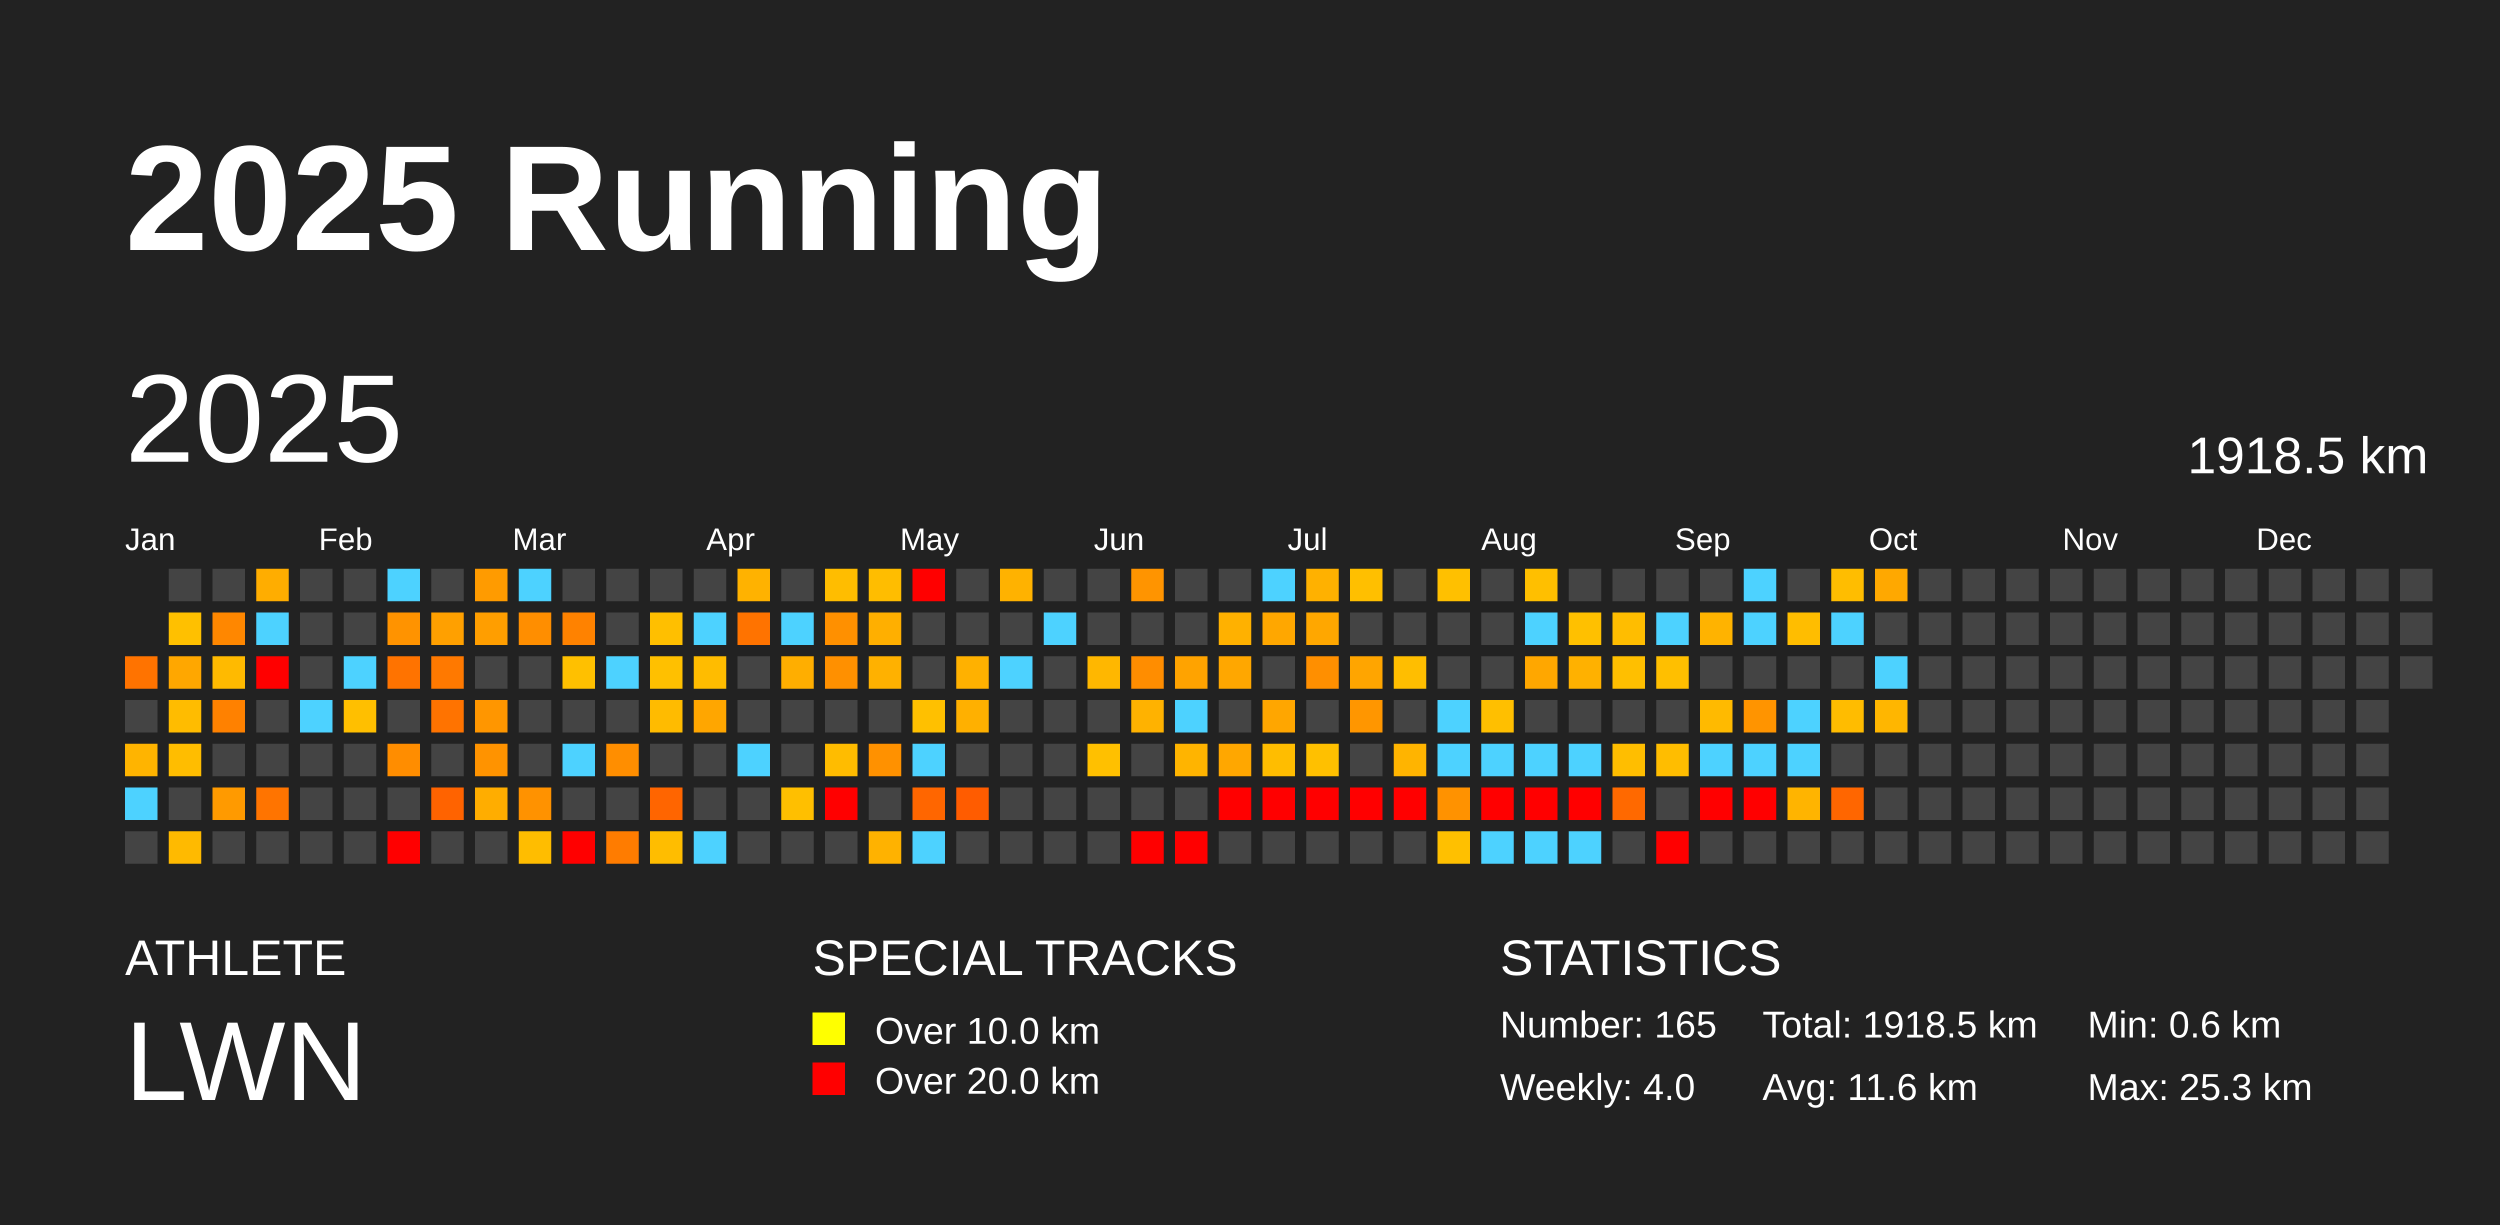
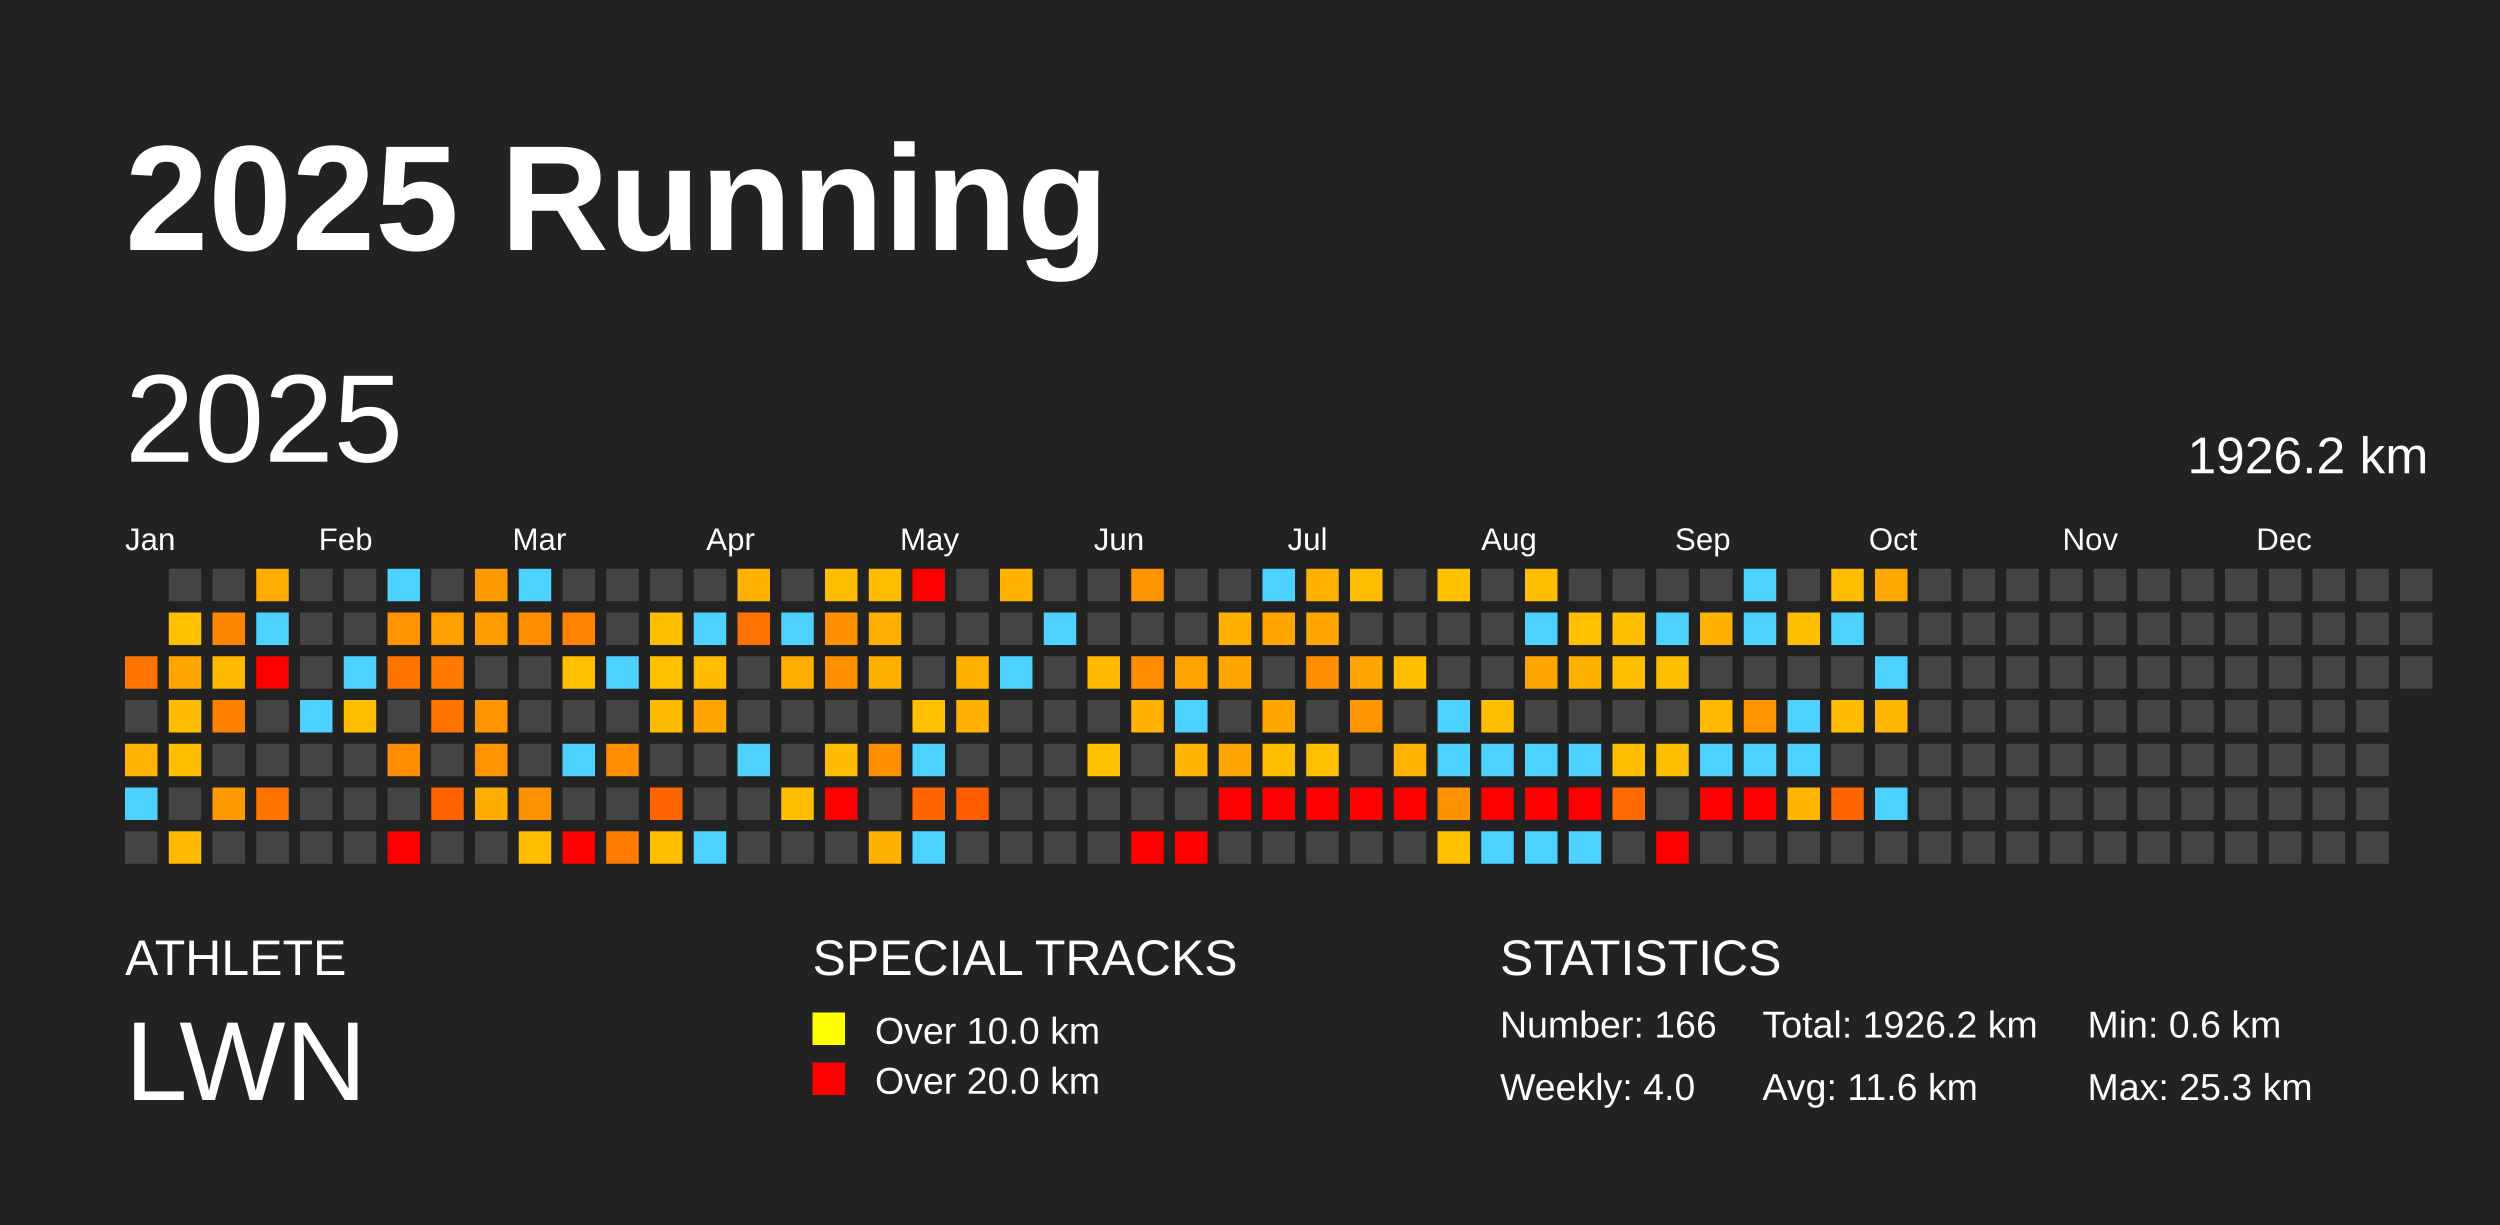
<svg xmlns="http://www.w3.org/2000/svg" baseProfile="full" height="98mm" version="1.1" viewBox="0,0,200,98" width="200mm">
  <defs />
  <rect fill="#222222" height="98" width="200" x="0" y="0" />
  <text fill="#FFFFFF" style="font-size:12px; font-family:Arial; font-weight:bold;" x="10" y="20">2025 Running</text>
  <text fill="#FFFFFF" style="font-size:4px; font-family:Arial" x="10" y="78">ATHLETE</text>
  <text fill="#FFFFFF" style="font-size:9px; font-family:Arial" x="10" y="88">LWN</text>
  <text fill="#FFFFFF" style="font-size:4px; font-family:Arial" x="65" y="78">SPECIAL TRACKS</text>
  <rect fill="yellow" height="2.6" width="2.6" x="65" y="81" />
  <text fill="#FFFFFF" style="font-size:3px; font-family:Arial" x="70" y="83.5">Over 10.0 km</text>
  <rect fill="red" height="2.6" width="2.6" x="65" y="85" />
  <text fill="#FFFFFF" style="font-size:3px; font-family:Arial" x="70" y="87.5">Over 20.0 km</text>
  <text fill="#FFFFFF" style="font-size:4px; font-family:Arial" x="120" y="78">STATISTICS</text>
-   <text fill="#FFFFFF" style="font-size:3px; font-family:Arial" x="120" y="83">Number: 165</text>
+   <text fill="#FFFFFF" style="font-size:3px; font-family:Arial" x="120" y="83">Number: 166</text>
  <text fill="#FFFFFF" style="font-size:3px; font-family:Arial" x="120" y="88">Weekly: 4.0</text>
-   <text fill="#FFFFFF" style="font-size:3px; font-family:Arial" x="141" y="83">Total: 1918.5 km</text>
+   <text fill="#FFFFFF" style="font-size:3px; font-family:Arial" x="141" y="83">Total: 1926.2 km</text>
  <text fill="#FFFFFF" style="font-size:3px; font-family:Arial" x="141" y="88">Avg: 11.6 km</text>
  <text fill="#FFFFFF" style="font-size:3px; font-family:Arial" x="167" y="83">Min: 0.6 km</text>
  <text fill="#FFFFFF" style="font-size:3px; font-family:Arial" x="167" y="88">Max: 25.3 km</text>
  <text dominant-baseline="hanging" fill="#FFFFFF" style="font-size:10.0px; font-family:Arial;" x="10" y="30">2025</text>
-   <text dominant-baseline="hanging" fill="#FFFFFF" style="font-size:4.125px; font-family:Arial;" x="175" y="35">1918.5 km</text>
+   <text dominant-baseline="hanging" fill="#FFFFFF" style="font-size:4.125px; font-family:Arial;" x="175" y="35">1926.2 km</text>
  <text fill="#FFFFFF" style="font-size:2.5px; font-family:Arial" x="10.0" y="44">Jan</text>
  <text fill="#FFFFFF" style="font-size:2.5px; font-family:Arial" x="25.5" y="44">Feb</text>
  <text fill="#FFFFFF" style="font-size:2.5px; font-family:Arial" x="41.0" y="44">Mar</text>
  <text fill="#FFFFFF" style="font-size:2.5px; font-family:Arial" x="56.5" y="44">Apr</text>
  <text fill="#FFFFFF" style="font-size:2.5px; font-family:Arial" x="72.0" y="44">May</text>
  <text fill="#FFFFFF" style="font-size:2.5px; font-family:Arial" x="87.5" y="44">Jun</text>
  <text fill="#FFFFFF" style="font-size:2.5px; font-family:Arial" x="103.0" y="44">Jul</text>
  <text fill="#FFFFFF" style="font-size:2.5px; font-family:Arial" x="118.5" y="44">Aug</text>
  <text fill="#FFFFFF" style="font-size:2.5px; font-family:Arial" x="134.0" y="44">Sep</text>
  <text fill="#FFFFFF" style="font-size:2.5px; font-family:Arial" x="149.5" y="44">Oct</text>
  <text fill="#FFFFFF" style="font-size:2.5px; font-family:Arial" x="165.0" y="44">Nov</text>
  <text fill="#FFFFFF" style="font-size:2.5px; font-family:Arial" x="180.5" y="44">Dec</text>
  <rect fill="#ff7300" height="2.6" width="2.6" x="10.0" y="52.5" />
  <rect fill="#444444" height="2.6" width="2.6" x="10.0" y="56.0" />
  <rect fill="#ffb400" height="2.6" width="2.6" x="10.0" y="59.5" />
  <rect fill="#4dd2ff" height="2.6" width="2.6" x="10.0" y="63.0" />
  <rect fill="#444444" height="2.6" width="2.6" x="10.0" y="66.5" />
  <rect fill="#444444" height="2.6" width="2.6" x="13.5" y="45.5" />
  <rect fill="#ffc000" height="2.6" width="2.6" x="13.5" y="49.0" />
  <rect fill="#ffa700" height="2.6" width="2.6" x="13.5" y="52.5" />
  <rect fill="#ffbc00" height="2.6" width="2.6" x="13.5" y="56.0" />
  <rect fill="#ffbd00" height="2.6" width="2.6" x="13.5" y="59.5" />
  <rect fill="#444444" height="2.6" width="2.6" x="13.5" y="63.0" />
  <rect fill="#ffba00" height="2.6" width="2.6" x="13.5" y="66.5" />
  <rect fill="#444444" height="2.6" width="2.6" x="17.0" y="45.5" />
  <rect fill="#ff8700" height="2.6" width="2.6" x="17.0" y="49.0" />
  <rect fill="#ffba00" height="2.6" width="2.6" x="17.0" y="52.5" />
  <rect fill="#ff8100" height="2.6" width="2.6" x="17.0" y="56.0" />
  <rect fill="#444444" height="2.6" width="2.6" x="17.0" y="59.5" />
  <rect fill="#ff9a00" height="2.6" width="2.6" x="17.0" y="63.0" />
  <rect fill="#444444" height="2.6" width="2.6" x="17.0" y="66.5" />
  <rect fill="#ffad00" height="2.6" width="2.6" x="20.5" y="45.5" />
  <rect fill="#4dd2ff" height="2.6" width="2.6" x="20.5" y="49.0" />
  <rect fill="red" height="2.6" width="2.6" x="20.5" y="52.5" />
  <rect fill="#444444" height="2.6" width="2.6" x="20.5" y="56.0" />
  <rect fill="#444444" height="2.6" width="2.6" x="20.5" y="59.5" />
  <rect fill="#ff7400" height="2.6" width="2.6" x="20.5" y="63.0" />
  <rect fill="#444444" height="2.6" width="2.6" x="20.5" y="66.5" />
  <rect fill="#444444" height="2.6" width="2.6" x="24.0" y="45.5" />
  <rect fill="#444444" height="2.6" width="2.6" x="24.0" y="49.0" />
  <rect fill="#444444" height="2.6" width="2.6" x="24.0" y="52.5" />
  <rect fill="#4dd2ff" height="2.6" width="2.6" x="24.0" y="56.0" />
  <rect fill="#444444" height="2.6" width="2.6" x="24.0" y="59.5" />
  <rect fill="#444444" height="2.6" width="2.6" x="24.0" y="63.0" />
  <rect fill="#444444" height="2.6" width="2.6" x="24.0" y="66.5" />
  <rect fill="#444444" height="2.6" width="2.6" x="27.5" y="45.5" />
  <rect fill="#444444" height="2.6" width="2.6" x="27.5" y="49.0" />
  <rect fill="#4dd2ff" height="2.6" width="2.6" x="27.5" y="52.5" />
  <rect fill="#ffbf00" height="2.6" width="2.6" x="27.5" y="56.0" />
  <rect fill="#444444" height="2.6" width="2.6" x="27.5" y="59.5" />
  <rect fill="#444444" height="2.6" width="2.6" x="27.5" y="63.0" />
  <rect fill="#444444" height="2.6" width="2.6" x="27.5" y="66.5" />
  <rect fill="#4dd2ff" height="2.6" width="2.6" x="31.0" y="45.5" />
  <rect fill="#ff9300" height="2.6" width="2.6" x="31.0" y="49.0" />
  <rect fill="#ff7300" height="2.6" width="2.6" x="31.0" y="52.5" />
  <rect fill="#444444" height="2.6" width="2.6" x="31.0" y="56.0" />
  <rect fill="#ff8d00" height="2.6" width="2.6" x="31.0" y="59.5" />
  <rect fill="#444444" height="2.6" width="2.6" x="31.0" y="63.0" />
  <rect fill="red" height="2.6" width="2.6" x="31.0" y="66.5" />
  <rect fill="#444444" height="2.6" width="2.6" x="34.5" y="45.5" />
  <rect fill="#ffa000" height="2.6" width="2.6" x="34.5" y="49.0" />
  <rect fill="#ff7900" height="2.6" width="2.6" x="34.5" y="52.5" />
  <rect fill="#ff7300" height="2.6" width="2.6" x="34.5" y="56.0" />
  <rect fill="#444444" height="2.6" width="2.6" x="34.5" y="59.5" />
  <rect fill="#ff6300" height="2.6" width="2.6" x="34.5" y="63.0" />
  <rect fill="#444444" height="2.6" width="2.6" x="34.5" y="66.5" />
  <rect fill="#ff9b00" height="2.6" width="2.6" x="38.0" y="45.5" />
  <rect fill="#ff9e00" height="2.6" width="2.6" x="38.0" y="49.0" />
  <rect fill="#444444" height="2.6" width="2.6" x="38.0" y="52.5" />
  <rect fill="#ff9600" height="2.6" width="2.6" x="38.0" y="56.0" />
  <rect fill="#ff9300" height="2.6" width="2.6" x="38.0" y="59.5" />
  <rect fill="#ffad00" height="2.6" width="2.6" x="38.0" y="63.0" />
  <rect fill="#444444" height="2.6" width="2.6" x="38.0" y="66.5" />
  <rect fill="#4dd2ff" height="2.6" width="2.6" x="41.5" y="45.5" />
  <rect fill="#ff8e00" height="2.6" width="2.6" x="41.5" y="49.0" />
  <rect fill="#444444" height="2.6" width="2.6" x="41.5" y="52.5" />
  <rect fill="#444444" height="2.6" width="2.6" x="41.5" y="56.0" />
  <rect fill="#444444" height="2.6" width="2.6" x="41.5" y="59.5" />
  <rect fill="#ff9200" height="2.6" width="2.6" x="41.5" y="63.0" />
  <rect fill="#ffbd00" height="2.6" width="2.6" x="41.5" y="66.5" />
  <rect fill="#444444" height="2.6" width="2.6" x="45.0" y="45.5" />
  <rect fill="#ff8200" height="2.6" width="2.6" x="45.0" y="49.0" />
  <rect fill="#ffc000" height="2.6" width="2.6" x="45.0" y="52.5" />
  <rect fill="#444444" height="2.6" width="2.6" x="45.0" y="56.0" />
  <rect fill="#4dd2ff" height="2.6" width="2.6" x="45.0" y="59.5" />
  <rect fill="#444444" height="2.6" width="2.6" x="45.0" y="63.0" />
  <rect fill="red" height="2.6" width="2.6" x="45.0" y="66.5" />
  <rect fill="#444444" height="2.6" width="2.6" x="48.5" y="45.5" />
  <rect fill="#444444" height="2.6" width="2.6" x="48.5" y="49.0" />
  <rect fill="#4dd2ff" height="2.6" width="2.6" x="48.5" y="52.5" />
  <rect fill="#444444" height="2.6" width="2.6" x="48.5" y="56.0" />
  <rect fill="#ff8e00" height="2.6" width="2.6" x="48.5" y="59.5" />
  <rect fill="#444444" height="2.6" width="2.6" x="48.5" y="63.0" />
  <rect fill="#ff7c00" height="2.6" width="2.6" x="48.5" y="66.5" />
  <rect fill="#444444" height="2.6" width="2.6" x="52.0" y="45.5" />
  <rect fill="#ffbf00" height="2.6" width="2.6" x="52.0" y="49.0" />
  <rect fill="#ffc000" height="2.6" width="2.6" x="52.0" y="52.5" />
  <rect fill="#ffbb00" height="2.6" width="2.6" x="52.0" y="56.0" />
  <rect fill="#444444" height="2.6" width="2.6" x="52.0" y="59.5" />
  <rect fill="#ff6500" height="2.6" width="2.6" x="52.0" y="63.0" />
  <rect fill="#ffbd00" height="2.6" width="2.6" x="52.0" y="66.5" />
  <rect fill="#444444" height="2.6" width="2.6" x="55.5" y="45.5" />
  <rect fill="#4dd2ff" height="2.6" width="2.6" x="55.5" y="49.0" />
  <rect fill="#ffbc00" height="2.6" width="2.6" x="55.5" y="52.5" />
  <rect fill="#ffa600" height="2.6" width="2.6" x="55.5" y="56.0" />
  <rect fill="#444444" height="2.6" width="2.6" x="55.5" y="59.5" />
  <rect fill="#444444" height="2.6" width="2.6" x="55.5" y="63.0" />
  <rect fill="#4dd2ff" height="2.6" width="2.6" x="55.5" y="66.5" />
  <rect fill="#ffb200" height="2.6" width="2.6" x="59.0" y="45.5" />
  <rect fill="#ff7300" height="2.6" width="2.6" x="59.0" y="49.0" />
  <rect fill="#444444" height="2.6" width="2.6" x="59.0" y="52.5" />
  <rect fill="#444444" height="2.6" width="2.6" x="59.0" y="56.0" />
  <rect fill="#4dd2ff" height="2.6" width="2.6" x="59.0" y="59.5" />
  <rect fill="#444444" height="2.6" width="2.6" x="59.0" y="63.0" />
  <rect fill="#444444" height="2.6" width="2.6" x="59.0" y="66.5" />
  <rect fill="#444444" height="2.6" width="2.6" x="62.5" y="45.5" />
  <rect fill="#4dd2ff" height="2.6" width="2.6" x="62.5" y="49.0" />
  <rect fill="#ffae00" height="2.6" width="2.6" x="62.5" y="52.5" />
  <rect fill="#444444" height="2.6" width="2.6" x="62.5" y="56.0" />
  <rect fill="#444444" height="2.6" width="2.6" x="62.5" y="59.5" />
  <rect fill="#ffbf00" height="2.6" width="2.6" x="62.5" y="63.0" />
  <rect fill="#444444" height="2.6" width="2.6" x="62.5" y="66.5" />
  <rect fill="#ffbd00" height="2.6" width="2.6" x="66.0" y="45.5" />
  <rect fill="#ff9000" height="2.6" width="2.6" x="66.0" y="49.0" />
  <rect fill="#ff9000" height="2.6" width="2.6" x="66.0" y="52.5" />
  <rect fill="#444444" height="2.6" width="2.6" x="66.0" y="56.0" />
  <rect fill="#ffbc00" height="2.6" width="2.6" x="66.0" y="59.5" />
  <rect fill="red" height="2.6" width="2.6" x="66.0" y="63.0" />
  <rect fill="#444444" height="2.6" width="2.6" x="66.0" y="66.5" />
  <rect fill="#ffbd00" height="2.6" width="2.6" x="69.5" y="45.5" />
  <rect fill="#ffaf00" height="2.6" width="2.6" x="69.5" y="49.0" />
  <rect fill="#ffb100" height="2.6" width="2.6" x="69.5" y="52.5" />
  <rect fill="#444444" height="2.6" width="2.6" x="69.5" y="56.0" />
  <rect fill="#ff9100" height="2.6" width="2.6" x="69.5" y="59.5" />
  <rect fill="#444444" height="2.6" width="2.6" x="69.5" y="63.0" />
  <rect fill="#ffb200" height="2.6" width="2.6" x="69.5" y="66.5" />
  <rect fill="red" height="2.6" width="2.6" x="73.0" y="45.5" />
  <rect fill="#444444" height="2.6" width="2.6" x="73.0" y="49.0" />
  <rect fill="#444444" height="2.6" width="2.6" x="73.0" y="52.5" />
  <rect fill="#ffc000" height="2.6" width="2.6" x="73.0" y="56.0" />
  <rect fill="#4dd2ff" height="2.6" width="2.6" x="73.0" y="59.5" />
  <rect fill="#ff6600" height="2.6" width="2.6" x="73.0" y="63.0" />
  <rect fill="#4dd2ff" height="2.6" width="2.6" x="73.0" y="66.5" />
  <rect fill="#444444" height="2.6" width="2.6" x="76.5" y="45.5" />
  <rect fill="#444444" height="2.6" width="2.6" x="76.5" y="49.0" />
  <rect fill="#ffb100" height="2.6" width="2.6" x="76.5" y="52.5" />
  <rect fill="#ffb000" height="2.6" width="2.6" x="76.5" y="56.0" />
  <rect fill="#444444" height="2.6" width="2.6" x="76.5" y="59.5" />
  <rect fill="#ff5c00" height="2.6" width="2.6" x="76.5" y="63.0" />
  <rect fill="#444444" height="2.6" width="2.6" x="76.5" y="66.5" />
  <rect fill="#ffb200" height="2.6" width="2.6" x="80.0" y="45.5" />
  <rect fill="#444444" height="2.6" width="2.6" x="80.0" y="49.0" />
  <rect fill="#4dd2ff" height="2.6" width="2.6" x="80.0" y="52.5" />
  <rect fill="#444444" height="2.6" width="2.6" x="80.0" y="56.0" />
  <rect fill="#444444" height="2.6" width="2.6" x="80.0" y="59.5" />
  <rect fill="#444444" height="2.6" width="2.6" x="80.0" y="63.0" />
  <rect fill="#444444" height="2.6" width="2.6" x="80.0" y="66.5" />
  <rect fill="#444444" height="2.6" width="2.6" x="83.5" y="45.5" />
  <rect fill="#4dd2ff" height="2.6" width="2.6" x="83.5" y="49.0" />
  <rect fill="#444444" height="2.6" width="2.6" x="83.5" y="52.5" />
  <rect fill="#444444" height="2.6" width="2.6" x="83.5" y="56.0" />
  <rect fill="#444444" height="2.6" width="2.6" x="83.5" y="59.5" />
  <rect fill="#444444" height="2.6" width="2.6" x="83.5" y="63.0" />
  <rect fill="#444444" height="2.6" width="2.6" x="83.5" y="66.5" />
  <rect fill="#444444" height="2.6" width="2.6" x="87.0" y="45.5" />
  <rect fill="#444444" height="2.6" width="2.6" x="87.0" y="49.0" />
  <rect fill="#ffb700" height="2.6" width="2.6" x="87.0" y="52.5" />
  <rect fill="#444444" height="2.6" width="2.6" x="87.0" y="56.0" />
  <rect fill="#ffc000" height="2.6" width="2.6" x="87.0" y="59.5" />
  <rect fill="#444444" height="2.6" width="2.6" x="87.0" y="63.0" />
  <rect fill="#444444" height="2.6" width="2.6" x="87.0" y="66.5" />
  <rect fill="#ff9400" height="2.6" width="2.6" x="90.5" y="45.5" />
  <rect fill="#444444" height="2.6" width="2.6" x="90.5" y="49.0" />
  <rect fill="#ff8d00" height="2.6" width="2.6" x="90.5" y="52.5" />
  <rect fill="#ffb200" height="2.6" width="2.6" x="90.5" y="56.0" />
  <rect fill="#444444" height="2.6" width="2.6" x="90.5" y="59.5" />
  <rect fill="#444444" height="2.6" width="2.6" x="90.5" y="63.0" />
  <rect fill="red" height="2.6" width="2.6" x="90.5" y="66.5" />
  <rect fill="#444444" height="2.6" width="2.6" x="94.0" y="45.5" />
  <rect fill="#444444" height="2.6" width="2.6" x="94.0" y="49.0" />
  <rect fill="#ffa300" height="2.6" width="2.6" x="94.0" y="52.5" />
  <rect fill="#4dd2ff" height="2.6" width="2.6" x="94.0" y="56.0" />
  <rect fill="#ffb400" height="2.6" width="2.6" x="94.0" y="59.5" />
  <rect fill="#444444" height="2.6" width="2.6" x="94.0" y="63.0" />
  <rect fill="red" height="2.6" width="2.6" x="94.0" y="66.5" />
  <rect fill="#444444" height="2.6" width="2.6" x="97.5" y="45.5" />
  <rect fill="#ffb100" height="2.6" width="2.6" x="97.5" y="49.0" />
  <rect fill="#ffa700" height="2.6" width="2.6" x="97.5" y="52.5" />
  <rect fill="#444444" height="2.6" width="2.6" x="97.5" y="56.0" />
  <rect fill="#ffa700" height="2.6" width="2.6" x="97.5" y="59.5" />
  <rect fill="red" height="2.6" width="2.6" x="97.5" y="63.0" />
  <rect fill="#444444" height="2.6" width="2.6" x="97.5" y="66.5" />
  <rect fill="#4dd2ff" height="2.6" width="2.6" x="101.0" y="45.5" />
  <rect fill="#ffa700" height="2.6" width="2.6" x="101.0" y="49.0" />
  <rect fill="#444444" height="2.6" width="2.6" x="101.0" y="52.5" />
  <rect fill="#ffa600" height="2.6" width="2.6" x="101.0" y="56.0" />
  <rect fill="#ffbd00" height="2.6" width="2.6" x="101.0" y="59.5" />
  <rect fill="red" height="2.6" width="2.6" x="101.0" y="63.0" />
  <rect fill="#444444" height="2.6" width="2.6" x="101.0" y="66.5" />
  <rect fill="#ffb100" height="2.6" width="2.6" x="104.5" y="45.5" />
  <rect fill="#ffa700" height="2.6" width="2.6" x="104.5" y="49.0" />
  <rect fill="#ff8f00" height="2.6" width="2.6" x="104.5" y="52.5" />
  <rect fill="#444444" height="2.6" width="2.6" x="104.5" y="56.0" />
  <rect fill="#ffc000" height="2.6" width="2.6" x="104.5" y="59.5" />
  <rect fill="red" height="2.6" width="2.6" x="104.5" y="63.0" />
  <rect fill="#444444" height="2.6" width="2.6" x="104.5" y="66.5" />
  <rect fill="#ffbf00" height="2.6" width="2.6" x="108.0" y="45.5" />
  <rect fill="#444444" height="2.6" width="2.6" x="108.0" y="49.0" />
  <rect fill="#ffa500" height="2.6" width="2.6" x="108.0" y="52.5" />
  <rect fill="#ff9600" height="2.6" width="2.6" x="108.0" y="56.0" />
  <rect fill="#444444" height="2.6" width="2.6" x="108.0" y="59.5" />
  <rect fill="red" height="2.6" width="2.6" x="108.0" y="63.0" />
  <rect fill="#444444" height="2.6" width="2.6" x="108.0" y="66.5" />
  <rect fill="#444444" height="2.6" width="2.6" x="111.5" y="45.5" />
  <rect fill="#444444" height="2.6" width="2.6" x="111.5" y="49.0" />
  <rect fill="#ffbe00" height="2.6" width="2.6" x="111.5" y="52.5" />
  <rect fill="#444444" height="2.6" width="2.6" x="111.5" y="56.0" />
  <rect fill="#ffb400" height="2.6" width="2.6" x="111.5" y="59.5" />
  <rect fill="red" height="2.6" width="2.6" x="111.5" y="63.0" />
  <rect fill="#444444" height="2.6" width="2.6" x="111.5" y="66.5" />
  <rect fill="#ffc000" height="2.6" width="2.6" x="115.0" y="45.5" />
  <rect fill="#444444" height="2.6" width="2.6" x="115.0" y="49.0" />
  <rect fill="#444444" height="2.6" width="2.6" x="115.0" y="52.5" />
  <rect fill="#4dd2ff" height="2.6" width="2.6" x="115.0" y="56.0" />
  <rect fill="#4dd2ff" height="2.6" width="2.6" x="115.0" y="59.5" />
  <rect fill="#ff9200" height="2.6" width="2.6" x="115.0" y="63.0" />
  <rect fill="#ffc000" height="2.6" width="2.6" x="115.0" y="66.5" />
  <rect fill="#444444" height="2.6" width="2.6" x="118.5" y="45.5" />
  <rect fill="#444444" height="2.6" width="2.6" x="118.5" y="49.0" />
  <rect fill="#444444" height="2.6" width="2.6" x="118.5" y="52.5" />
  <rect fill="#ffbf00" height="2.6" width="2.6" x="118.5" y="56.0" />
  <rect fill="#4dd2ff" height="2.6" width="2.6" x="118.5" y="59.5" />
  <rect fill="red" height="2.6" width="2.6" x="118.5" y="63.0" />
  <rect fill="#4dd2ff" height="2.6" width="2.6" x="118.5" y="66.5" />
  <rect fill="#ffbf00" height="2.6" width="2.6" x="122.0" y="45.5" />
  <rect fill="#4dd2ff" height="2.6" width="2.6" x="122.0" y="49.0" />
  <rect fill="#ffa700" height="2.6" width="2.6" x="122.0" y="52.5" />
  <rect fill="#444444" height="2.6" width="2.6" x="122.0" y="56.0" />
  <rect fill="#4dd2ff" height="2.6" width="2.6" x="122.0" y="59.5" />
  <rect fill="red" height="2.6" width="2.6" x="122.0" y="63.0" />
  <rect fill="#4dd2ff" height="2.6" width="2.6" x="122.0" y="66.5" />
  <rect fill="#444444" height="2.6" width="2.6" x="125.5" y="45.5" />
  <rect fill="#ffc000" height="2.6" width="2.6" x="125.5" y="49.0" />
  <rect fill="#ffb100" height="2.6" width="2.6" x="125.5" y="52.5" />
  <rect fill="#444444" height="2.6" width="2.6" x="125.5" y="56.0" />
  <rect fill="#4dd2ff" height="2.6" width="2.6" x="125.5" y="59.5" />
  <rect fill="red" height="2.6" width="2.6" x="125.5" y="63.0" />
  <rect fill="#4dd2ff" height="2.6" width="2.6" x="125.5" y="66.5" />
  <rect fill="#444444" height="2.6" width="2.6" x="129.0" y="45.5" />
  <rect fill="#ffbd00" height="2.6" width="2.6" x="129.0" y="49.0" />
  <rect fill="#ffbf00" height="2.6" width="2.6" x="129.0" y="52.5" />
  <rect fill="#444444" height="2.6" width="2.6" x="129.0" y="56.0" />
  <rect fill="#ffbe00" height="2.6" width="2.6" x="129.0" y="59.5" />
  <rect fill="#ff6900" height="2.6" width="2.6" x="129.0" y="63.0" />
  <rect fill="#444444" height="2.6" width="2.6" x="129.0" y="66.5" />
  <rect fill="#444444" height="2.6" width="2.6" x="132.5" y="45.5" />
  <rect fill="#4dd2ff" height="2.6" width="2.6" x="132.5" y="49.0" />
  <rect fill="#ffbf00" height="2.6" width="2.6" x="132.5" y="52.5" />
  <rect fill="#444444" height="2.6" width="2.6" x="132.5" y="56.0" />
  <rect fill="#ffbd00" height="2.6" width="2.6" x="132.5" y="59.5" />
  <rect fill="#444444" height="2.6" width="2.6" x="132.5" y="63.0" />
  <rect fill="red" height="2.6" width="2.6" x="132.5" y="66.5" />
  <rect fill="#444444" height="2.6" width="2.6" x="136.0" y="45.5" />
  <rect fill="#ffb300" height="2.6" width="2.6" x="136.0" y="49.0" />
  <rect fill="#444444" height="2.6" width="2.6" x="136.0" y="52.5" />
  <rect fill="#ffba00" height="2.6" width="2.6" x="136.0" y="56.0" />
  <rect fill="#4dd2ff" height="2.6" width="2.6" x="136.0" y="59.5" />
  <rect fill="red" height="2.6" width="2.6" x="136.0" y="63.0" />
  <rect fill="#444444" height="2.6" width="2.6" x="136.0" y="66.5" />
  <rect fill="#4dd2ff" height="2.6" width="2.6" x="139.5" y="45.5" />
  <rect fill="#4dd2ff" height="2.6" width="2.6" x="139.5" y="49.0" />
  <rect fill="#444444" height="2.6" width="2.6" x="139.5" y="52.5" />
  <rect fill="#ff9400" height="2.6" width="2.6" x="139.5" y="56.0" />
  <rect fill="#4dd2ff" height="2.6" width="2.6" x="139.5" y="59.5" />
  <rect fill="red" height="2.6" width="2.6" x="139.5" y="63.0" />
  <rect fill="#444444" height="2.6" width="2.6" x="139.5" y="66.5" />
  <rect fill="#444444" height="2.6" width="2.6" x="143.0" y="45.5" />
  <rect fill="#ffbd00" height="2.6" width="2.6" x="143.0" y="49.0" />
  <rect fill="#444444" height="2.6" width="2.6" x="143.0" y="52.5" />
  <rect fill="#4dd2ff" height="2.6" width="2.6" x="143.0" y="56.0" />
  <rect fill="#4dd2ff" height="2.6" width="2.6" x="143.0" y="59.5" />
  <rect fill="#ffb400" height="2.6" width="2.6" x="143.0" y="63.0" />
  <rect fill="#444444" height="2.6" width="2.6" x="143.0" y="66.5" />
  <rect fill="#ffbd00" height="2.6" width="2.6" x="146.5" y="45.5" />
  <rect fill="#4dd2ff" height="2.6" width="2.6" x="146.5" y="49.0" />
  <rect fill="#444444" height="2.6" width="2.6" x="146.5" y="52.5" />
  <rect fill="#ffbc00" height="2.6" width="2.6" x="146.5" y="56.0" />
  <rect fill="#444444" height="2.6" width="2.6" x="146.5" y="59.5" />
  <rect fill="#ff6600" height="2.6" width="2.6" x="146.5" y="63.0" />
  <rect fill="#444444" height="2.6" width="2.6" x="146.5" y="66.5" />
  <rect fill="#ffa800" height="2.6" width="2.6" x="150.0" y="45.5" />
  <rect fill="#444444" height="2.6" width="2.6" x="150.0" y="49.0" />
  <rect fill="#4dd2ff" height="2.6" width="2.6" x="150.0" y="52.5" />
  <rect fill="#ffb600" height="2.6" width="2.6" x="150.0" y="56.0" />
  <rect fill="#444444" height="2.6" width="2.6" x="150.0" y="59.5" />
-   <rect fill="#444444" height="2.6" width="2.6" x="150.0" y="63.0" />
+   <rect fill="#4dd2ff" height="2.6" width="2.6" x="150.0" y="63.0" />
  <rect fill="#444444" height="2.6" width="2.6" x="150.0" y="66.5" />
  <rect fill="#444444" height="2.6" width="2.6" x="153.5" y="45.5" />
  <rect fill="#444444" height="2.6" width="2.6" x="153.5" y="49.0" />
  <rect fill="#444444" height="2.6" width="2.6" x="153.5" y="52.5" />
  <rect fill="#444444" height="2.6" width="2.6" x="153.5" y="56.0" />
  <rect fill="#444444" height="2.6" width="2.6" x="153.5" y="59.5" />
  <rect fill="#444444" height="2.6" width="2.6" x="153.5" y="63.0" />
  <rect fill="#444444" height="2.6" width="2.6" x="153.5" y="66.5" />
  <rect fill="#444444" height="2.6" width="2.6" x="157.0" y="45.5" />
  <rect fill="#444444" height="2.6" width="2.6" x="157.0" y="49.0" />
  <rect fill="#444444" height="2.6" width="2.6" x="157.0" y="52.5" />
  <rect fill="#444444" height="2.6" width="2.6" x="157.0" y="56.0" />
  <rect fill="#444444" height="2.6" width="2.6" x="157.0" y="59.5" />
  <rect fill="#444444" height="2.6" width="2.6" x="157.0" y="63.0" />
  <rect fill="#444444" height="2.6" width="2.6" x="157.0" y="66.5" />
  <rect fill="#444444" height="2.6" width="2.6" x="160.5" y="45.5" />
  <rect fill="#444444" height="2.6" width="2.6" x="160.5" y="49.0" />
  <rect fill="#444444" height="2.6" width="2.6" x="160.5" y="52.5" />
  <rect fill="#444444" height="2.6" width="2.6" x="160.5" y="56.0" />
  <rect fill="#444444" height="2.6" width="2.6" x="160.5" y="59.5" />
  <rect fill="#444444" height="2.6" width="2.6" x="160.5" y="63.0" />
  <rect fill="#444444" height="2.6" width="2.6" x="160.5" y="66.5" />
  <rect fill="#444444" height="2.6" width="2.6" x="164.0" y="45.5" />
  <rect fill="#444444" height="2.6" width="2.6" x="164.0" y="49.0" />
  <rect fill="#444444" height="2.6" width="2.6" x="164.0" y="52.5" />
  <rect fill="#444444" height="2.6" width="2.6" x="164.0" y="56.0" />
  <rect fill="#444444" height="2.6" width="2.6" x="164.0" y="59.5" />
  <rect fill="#444444" height="2.6" width="2.6" x="164.0" y="63.0" />
  <rect fill="#444444" height="2.6" width="2.6" x="164.0" y="66.5" />
  <rect fill="#444444" height="2.6" width="2.6" x="167.5" y="45.5" />
  <rect fill="#444444" height="2.6" width="2.6" x="167.5" y="49.0" />
  <rect fill="#444444" height="2.6" width="2.6" x="167.5" y="52.5" />
  <rect fill="#444444" height="2.6" width="2.6" x="167.5" y="56.0" />
  <rect fill="#444444" height="2.6" width="2.6" x="167.5" y="59.5" />
  <rect fill="#444444" height="2.6" width="2.6" x="167.5" y="63.0" />
  <rect fill="#444444" height="2.6" width="2.6" x="167.5" y="66.5" />
  <rect fill="#444444" height="2.6" width="2.6" x="171.0" y="45.5" />
  <rect fill="#444444" height="2.6" width="2.6" x="171.0" y="49.0" />
  <rect fill="#444444" height="2.6" width="2.6" x="171.0" y="52.5" />
  <rect fill="#444444" height="2.6" width="2.6" x="171.0" y="56.0" />
  <rect fill="#444444" height="2.6" width="2.6" x="171.0" y="59.5" />
  <rect fill="#444444" height="2.6" width="2.6" x="171.0" y="63.0" />
  <rect fill="#444444" height="2.6" width="2.6" x="171.0" y="66.5" />
  <rect fill="#444444" height="2.6" width="2.6" x="174.5" y="45.5" />
  <rect fill="#444444" height="2.6" width="2.6" x="174.5" y="49.0" />
  <rect fill="#444444" height="2.6" width="2.6" x="174.5" y="52.5" />
  <rect fill="#444444" height="2.6" width="2.6" x="174.5" y="56.0" />
  <rect fill="#444444" height="2.6" width="2.6" x="174.5" y="59.5" />
  <rect fill="#444444" height="2.6" width="2.6" x="174.5" y="63.0" />
  <rect fill="#444444" height="2.6" width="2.6" x="174.5" y="66.5" />
  <rect fill="#444444" height="2.6" width="2.6" x="178.0" y="45.5" />
  <rect fill="#444444" height="2.6" width="2.6" x="178.0" y="49.0" />
  <rect fill="#444444" height="2.6" width="2.6" x="178.0" y="52.5" />
  <rect fill="#444444" height="2.6" width="2.6" x="178.0" y="56.0" />
  <rect fill="#444444" height="2.6" width="2.6" x="178.0" y="59.5" />
  <rect fill="#444444" height="2.6" width="2.6" x="178.0" y="63.0" />
  <rect fill="#444444" height="2.6" width="2.6" x="178.0" y="66.5" />
  <rect fill="#444444" height="2.6" width="2.6" x="181.5" y="45.5" />
  <rect fill="#444444" height="2.6" width="2.6" x="181.5" y="49.0" />
  <rect fill="#444444" height="2.6" width="2.6" x="181.5" y="52.5" />
  <rect fill="#444444" height="2.6" width="2.6" x="181.5" y="56.0" />
  <rect fill="#444444" height="2.6" width="2.6" x="181.5" y="59.5" />
  <rect fill="#444444" height="2.6" width="2.6" x="181.5" y="63.0" />
  <rect fill="#444444" height="2.6" width="2.6" x="181.5" y="66.5" />
  <rect fill="#444444" height="2.6" width="2.6" x="185.0" y="45.5" />
  <rect fill="#444444" height="2.6" width="2.6" x="185.0" y="49.0" />
  <rect fill="#444444" height="2.6" width="2.6" x="185.0" y="52.5" />
  <rect fill="#444444" height="2.6" width="2.6" x="185.0" y="56.0" />
  <rect fill="#444444" height="2.6" width="2.6" x="185.0" y="59.5" />
  <rect fill="#444444" height="2.6" width="2.6" x="185.0" y="63.0" />
  <rect fill="#444444" height="2.6" width="2.6" x="185.0" y="66.5" />
  <rect fill="#444444" height="2.6" width="2.6" x="188.5" y="45.5" />
  <rect fill="#444444" height="2.6" width="2.6" x="188.5" y="49.0" />
  <rect fill="#444444" height="2.6" width="2.6" x="188.5" y="52.5" />
  <rect fill="#444444" height="2.6" width="2.6" x="188.5" y="56.0" />
  <rect fill="#444444" height="2.6" width="2.6" x="188.5" y="59.5" />
  <rect fill="#444444" height="2.6" width="2.6" x="188.5" y="63.0" />
  <rect fill="#444444" height="2.6" width="2.6" x="188.5" y="66.5" />
  <rect fill="#444444" height="2.6" width="2.6" x="192.0" y="45.5" />
  <rect fill="#444444" height="2.6" width="2.6" x="192.0" y="49.0" />
  <rect fill="#444444" height="2.6" width="2.6" x="192.0" y="52.5" />
</svg>
